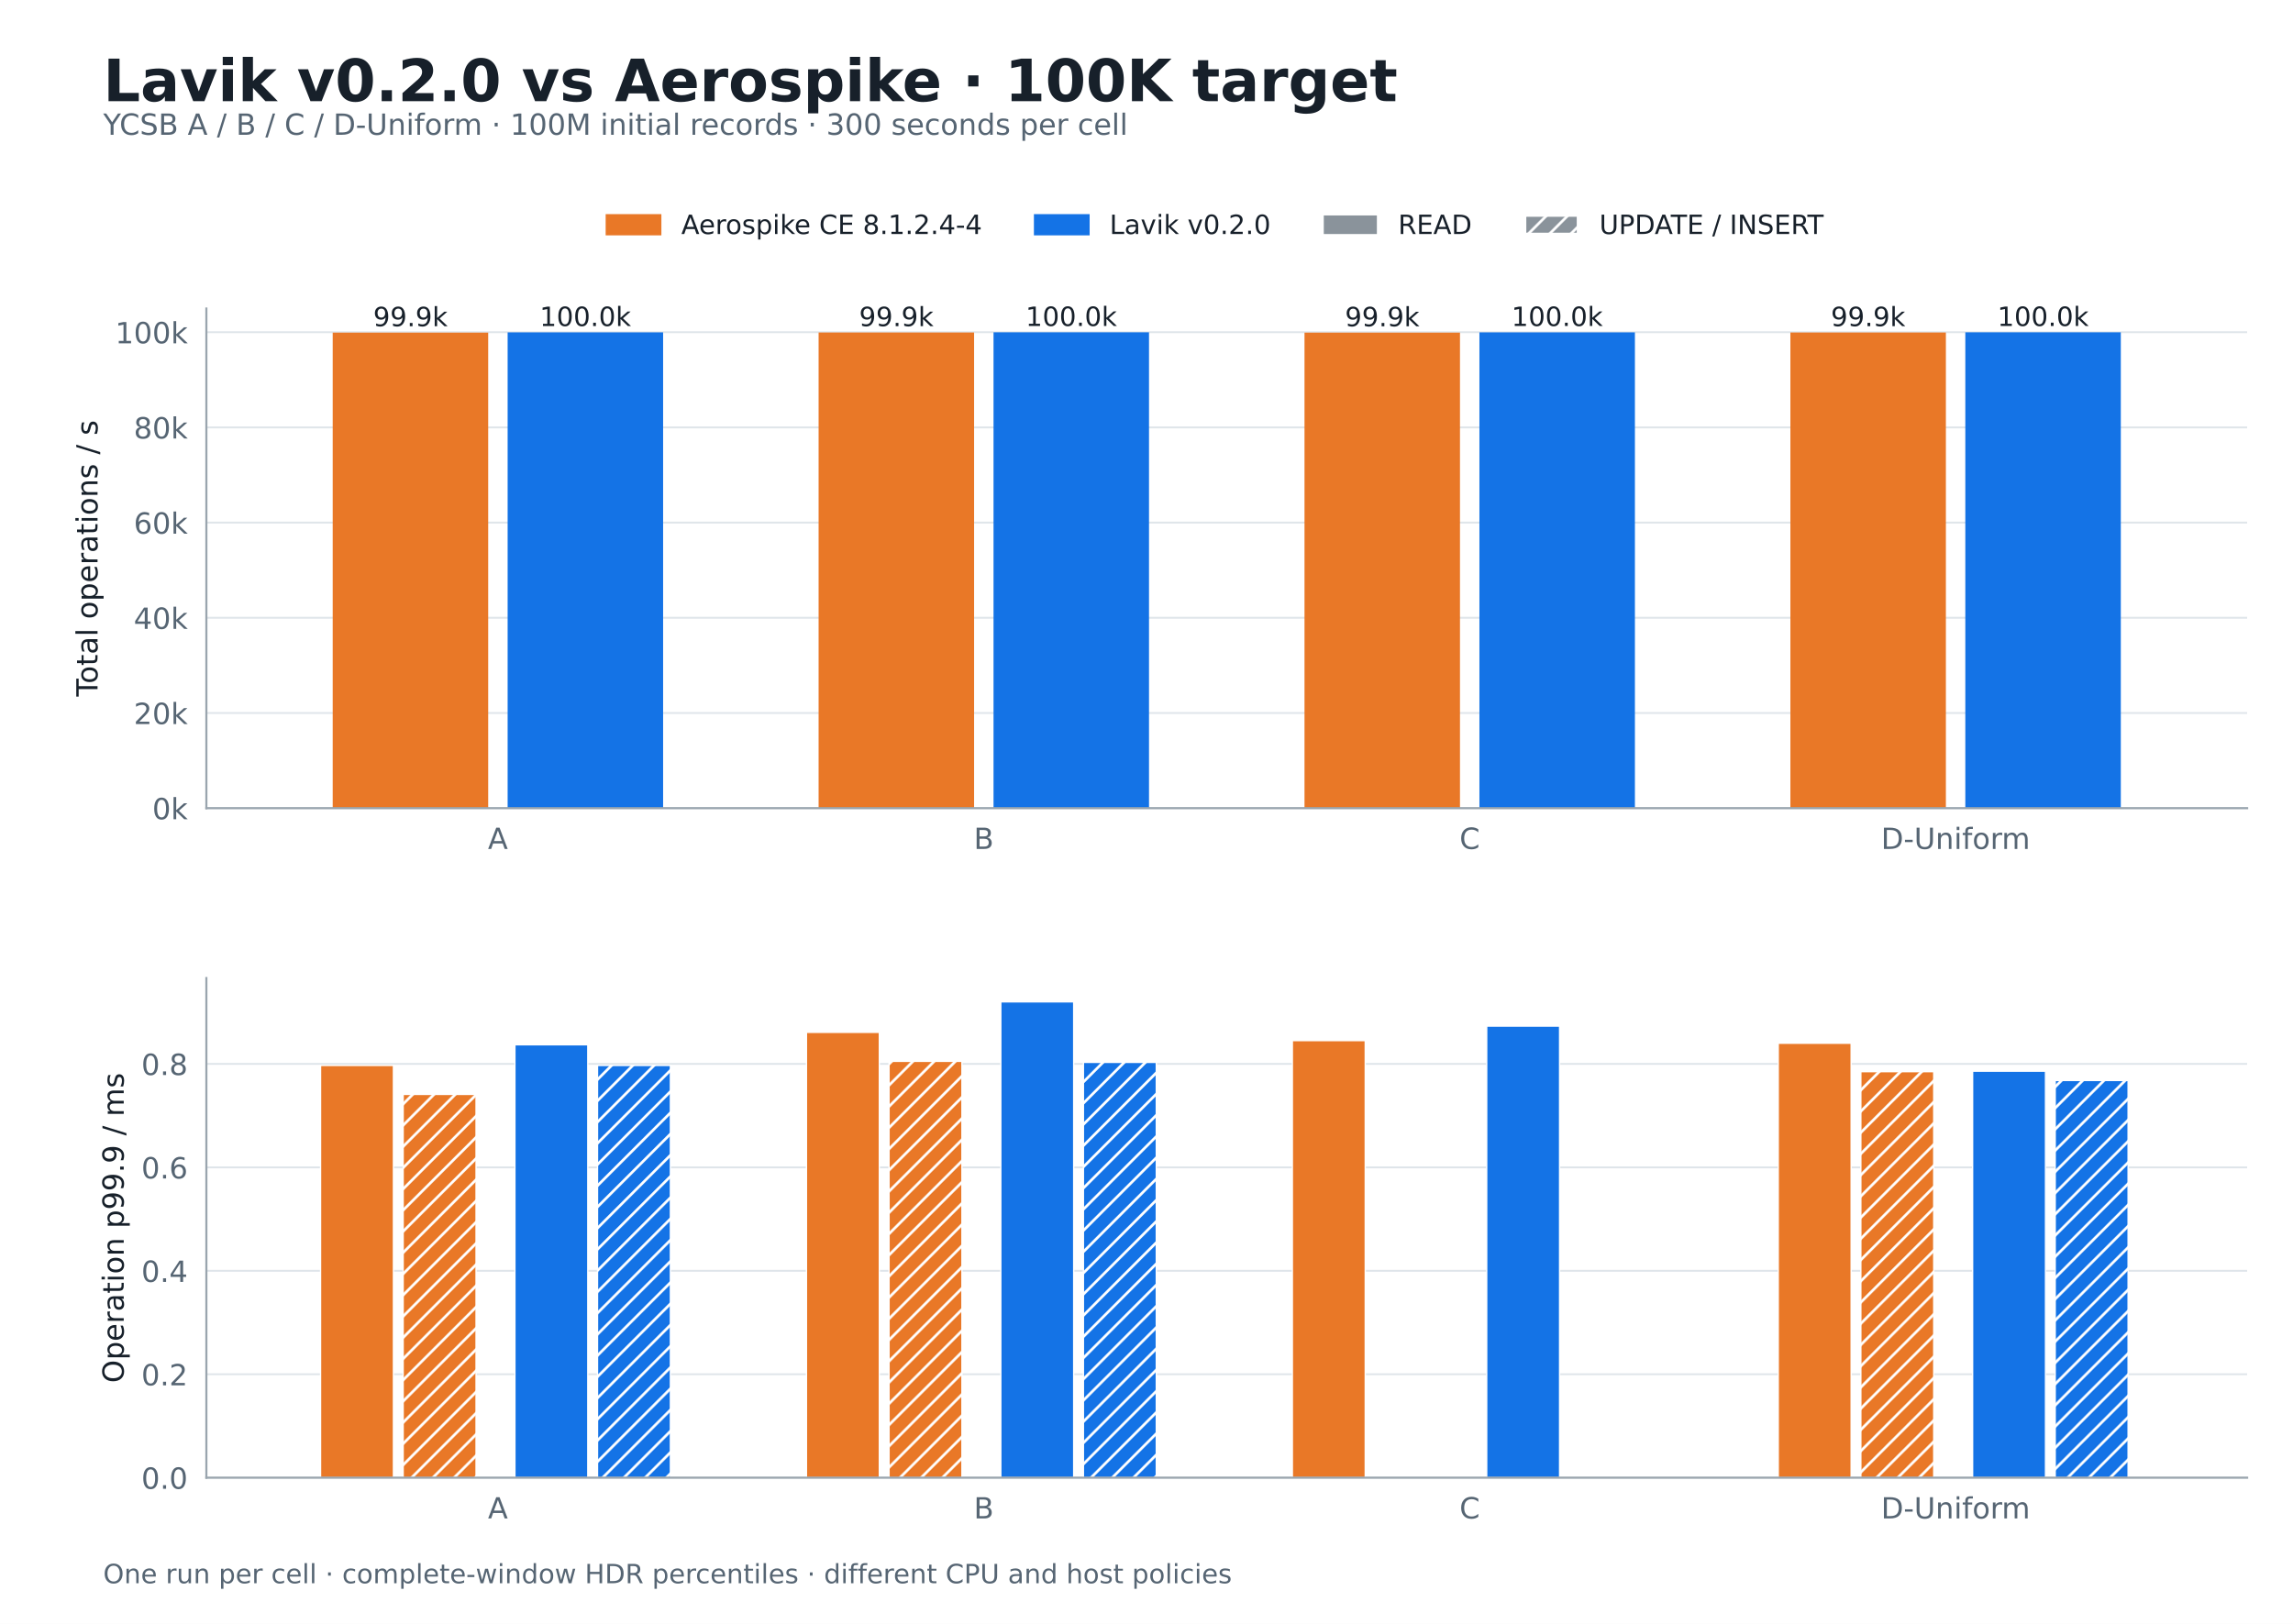
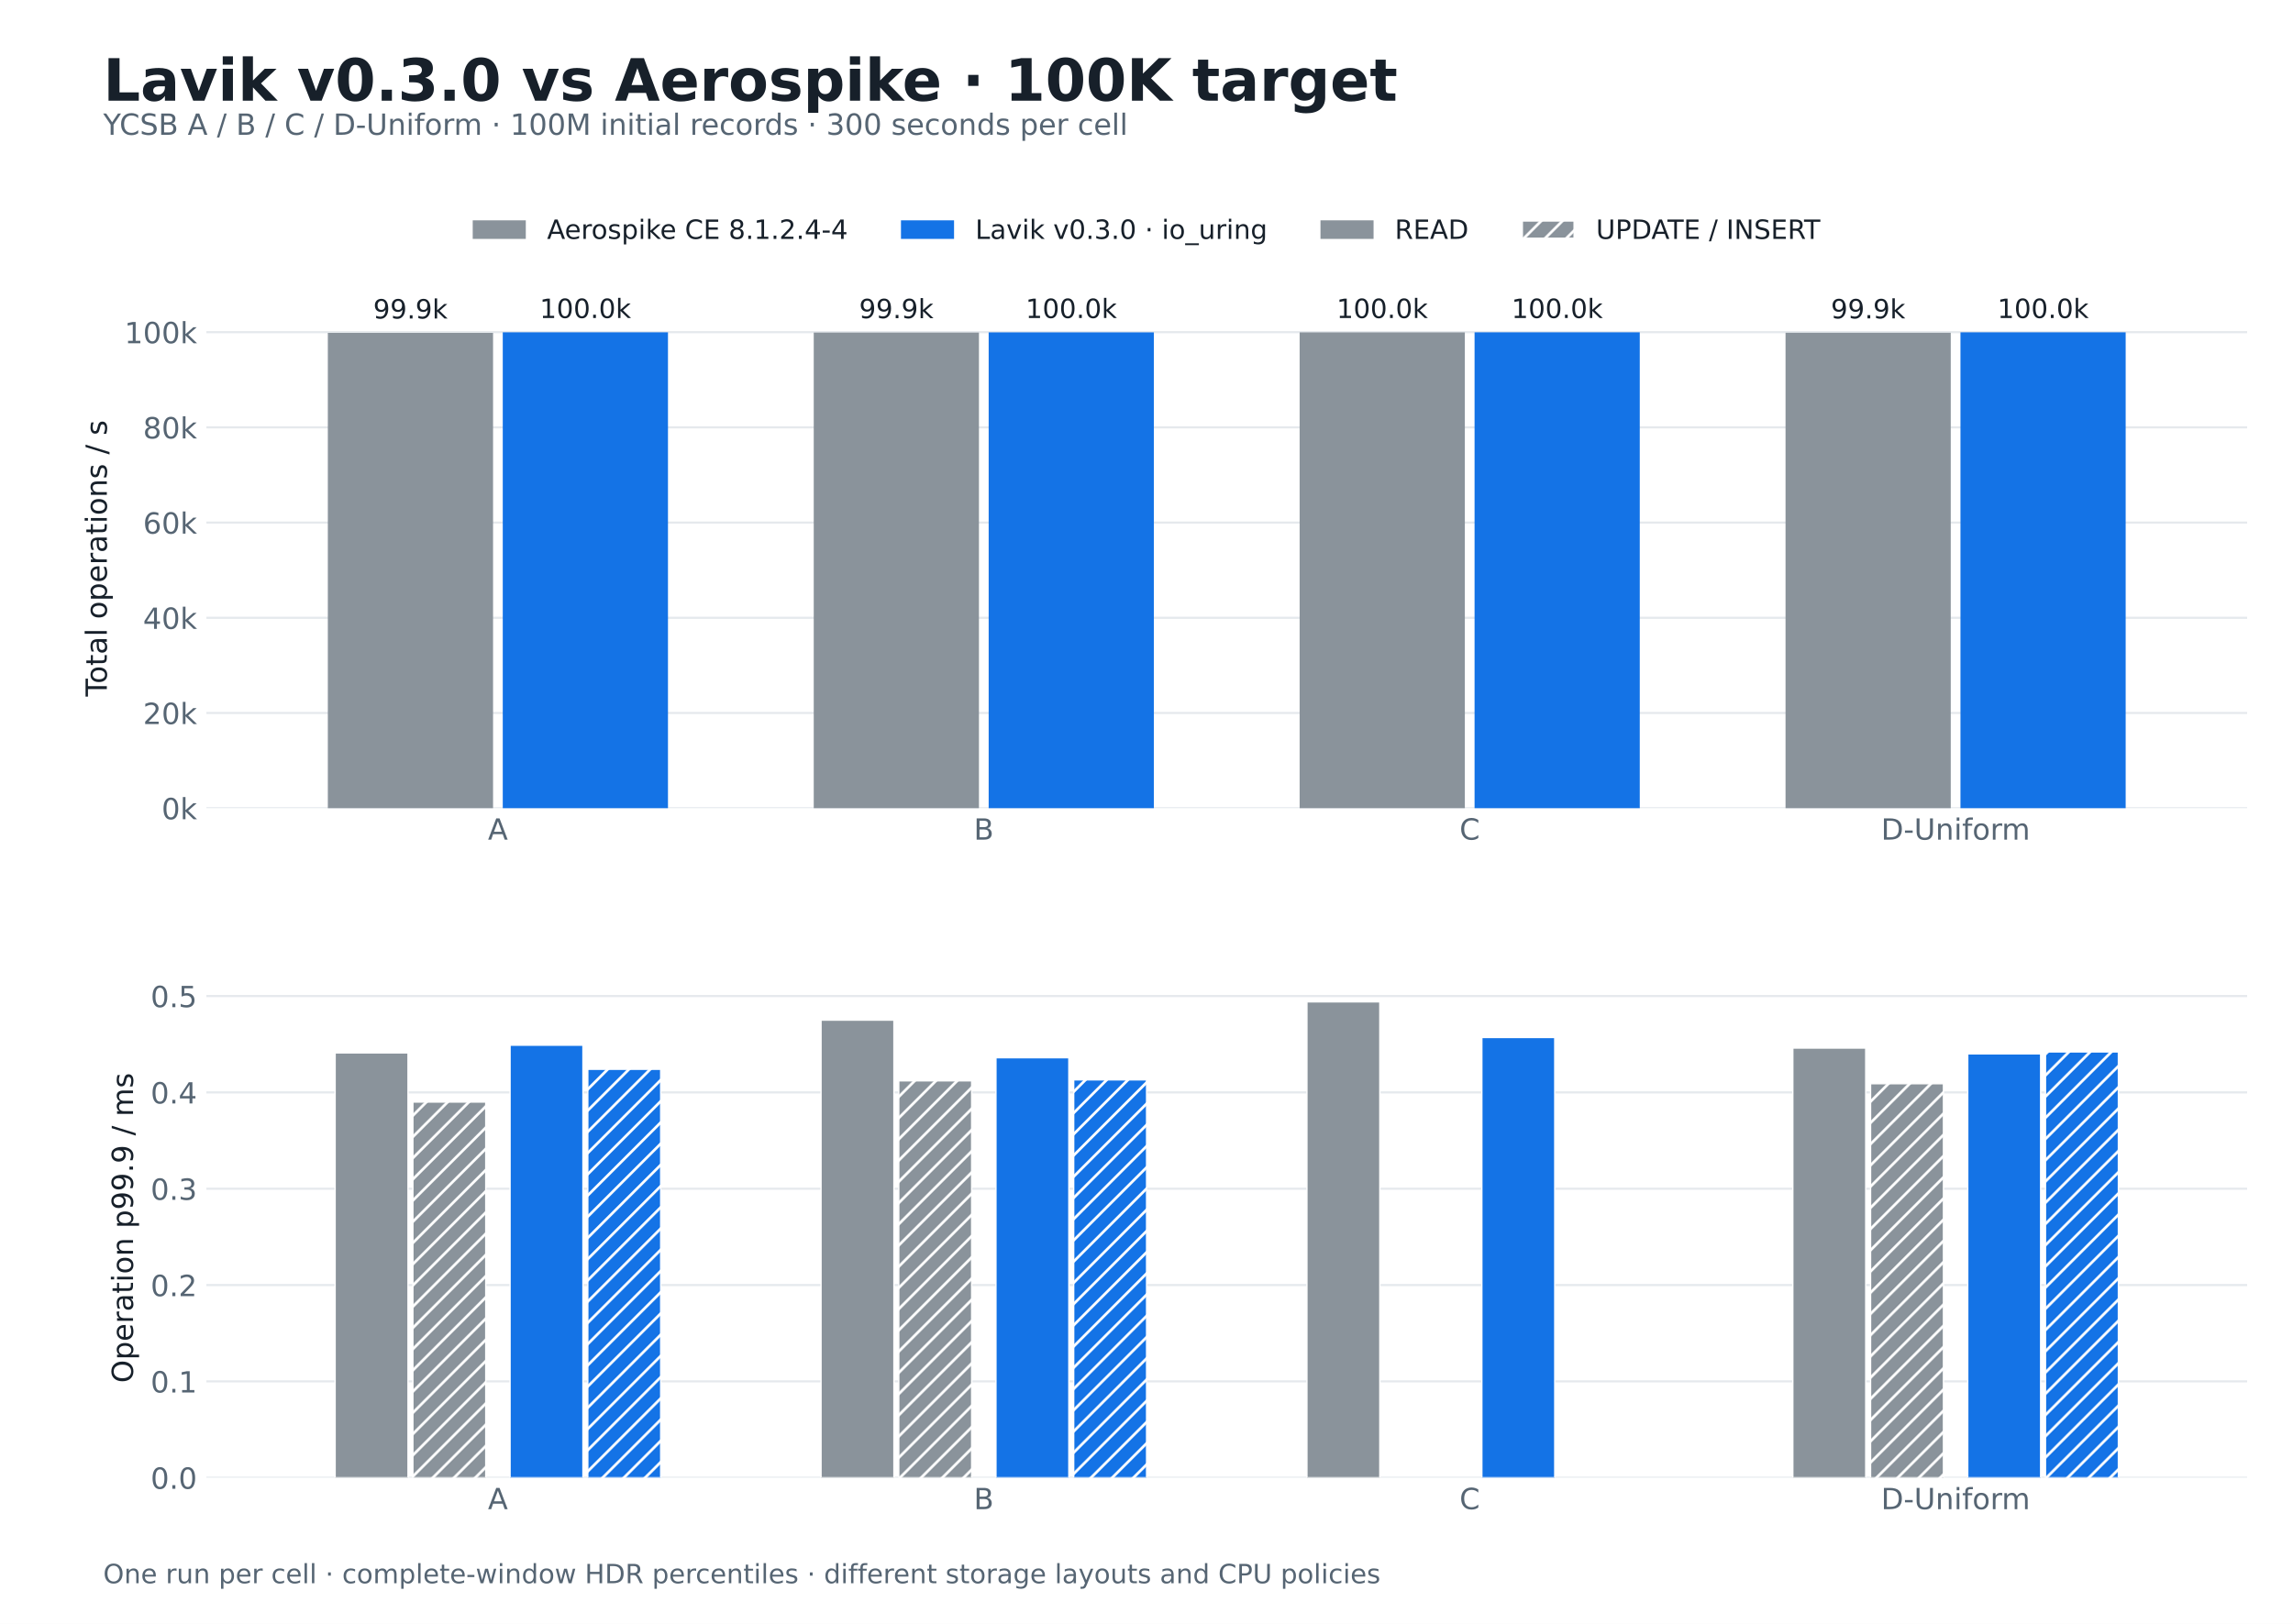
<svg xmlns="http://www.w3.org/2000/svg" width="864pt" height="612pt" viewBox="0 0 864 612" version="1.1">
  <defs>
    <style type="text/css">*{stroke-linejoin: round; stroke-linecap: butt}</style>
  </defs>
  <g id="figure_1">
    <g id="patch_1">
      <path d="M 0 612 L 864 612 L 864 0 L 0 0 z " style="fill: #ffffff" />
    </g>
    <g id="axes_1">
      <g id="patch_2">
        <path d="M 77.76 304.588 L 846.72 304.588 L 846.72 116.28 L 77.76 116.28 z " style="fill: #ffffff" />
      </g>
      <g id="matplotlib.axis_1">
        <g id="xtick_1">
          <g id="line2d_1" />
          <g id="text_1">
-             <text style="font-size: 11px; font-family: 'DejaVu Sans', Arial, sans-serif; text-anchor: middle; fill: #566573" x="187.611" y="319.945" transform="rotate(-0 187.6114 319.9451)">A</text>
+             <text style="font-size: 11px; font-family: 'DejaVu Sans', 'Arial', sans-serif; text-anchor: middle; fill: #566573" x="187.611" y="316.445" transform="rotate(-0 187.6114 316.4451)">A</text>
          </g>
        </g>
        <g id="xtick_2">
          <g id="line2d_2" />
          <g id="text_2">
-             <text style="font-size: 11px; font-family: 'DejaVu Sans', Arial, sans-serif; text-anchor: middle; fill: #566573" x="370.697" y="319.945" transform="rotate(-0 370.6971 319.9451)">B</text>
+             <text style="font-size: 11px; font-family: 'DejaVu Sans', 'Arial', sans-serif; text-anchor: middle; fill: #566573" x="370.697" y="316.445" transform="rotate(-0 370.6971 316.4451)">B</text>
          </g>
        </g>
        <g id="xtick_3">
          <g id="line2d_3" />
          <g id="text_3">
-             <text style="font-size: 11px; font-family: 'DejaVu Sans', Arial, sans-serif; text-anchor: middle; fill: #566573" x="553.783" y="319.945" transform="rotate(-0 553.7829 319.9451)">C</text>
+             <text style="font-size: 11px; font-family: 'DejaVu Sans', 'Arial', sans-serif; text-anchor: middle; fill: #566573" x="553.783" y="316.445" transform="rotate(-0 553.7829 316.4451)">C</text>
          </g>
        </g>
        <g id="xtick_4">
          <g id="line2d_4" />
          <g id="text_4">
-             <text style="font-size: 11px; font-family: 'DejaVu Sans', Arial, sans-serif; text-anchor: middle; fill: #566573" x="736.869" y="319.946" transform="rotate(-0 736.8686 319.946)">D-Uniform</text>
+             <text style="font-size: 11px; font-family: 'DejaVu Sans', 'Arial', sans-serif; text-anchor: middle; fill: #566573" x="736.869" y="316.446" transform="rotate(-0 736.8686 316.446)">D-Uniform</text>
          </g>
        </g>
      </g>
      <g id="matplotlib.axis_2">
        <g id="ytick_1">
          <g id="line2d_5">
-             <path d="M 77.76 304.588 L 846.72 304.588 " clip-path="url(#p51c1cb2ffc)" style="fill: none; stroke: #dfe5ea; stroke-width: 0.7; stroke-linecap: square" />
+             <path d="M 77.76 304.588 L 846.72 304.588 " clip-path="url(#p27116c78b6)" style="fill: none; stroke: #e5e9ed; stroke-width: 0.8; stroke-linecap: square" />
          </g>
          <g id="line2d_6" />
          <g id="text_5">
-             <text style="font-size: 11px; font-family: 'DejaVu Sans', Arial, sans-serif; text-anchor: end; fill: #566573" x="70.76" y="308.767" transform="rotate(-0 70.76 308.7668)">0k</text>
+             <text style="font-size: 11px; font-family: 'DejaVu Sans', 'Arial', sans-serif; text-anchor: end; fill: #566573" x="74.26" y="308.767" transform="rotate(-0 74.26 308.7668)">0k</text>
          </g>
        </g>
        <g id="ytick_2">
          <g id="line2d_7">
-             <path d="M 77.76 268.711 L 846.72 268.711 " clip-path="url(#p51c1cb2ffc)" style="fill: none; stroke: #dfe5ea; stroke-width: 0.7; stroke-linecap: square" />
+             <path d="M 77.76 268.706 L 846.72 268.706 " clip-path="url(#p27116c78b6)" style="fill: none; stroke: #e5e9ed; stroke-width: 0.8; stroke-linecap: square" />
          </g>
          <g id="line2d_8" />
          <g id="text_6">
-             <text style="font-size: 11px; font-family: 'DejaVu Sans', Arial, sans-serif; text-anchor: end; fill: #566573" x="70.76" y="272.89" transform="rotate(-0 70.76 272.89)">20k</text>
+             <text style="font-size: 11px; font-family: 'DejaVu Sans', 'Arial', sans-serif; text-anchor: end; fill: #566573" x="74.26" y="272.885" transform="rotate(-0 74.26 272.8853)">20k</text>
          </g>
        </g>
        <g id="ytick_3">
          <g id="line2d_9">
-             <path d="M 77.76 232.834 L 846.72 232.834 " clip-path="url(#p51c1cb2ffc)" style="fill: none; stroke: #dfe5ea; stroke-width: 0.7; stroke-linecap: square" />
+             <path d="M 77.76 232.825 L 846.72 232.825 " clip-path="url(#p27116c78b6)" style="fill: none; stroke: #e5e9ed; stroke-width: 0.8; stroke-linecap: square" />
          </g>
          <g id="line2d_10" />
          <g id="text_7">
-             <text style="font-size: 11px; font-family: 'DejaVu Sans', Arial, sans-serif; text-anchor: end; fill: #566573" x="70.76" y="237.013" transform="rotate(-0 70.76 237.0131)">40k</text>
+             <text style="font-size: 11px; font-family: 'DejaVu Sans', 'Arial', sans-serif; text-anchor: end; fill: #566573" x="74.26" y="237.004" transform="rotate(-0 74.26 237.0037)">40k</text>
          </g>
        </g>
        <g id="ytick_4">
          <g id="line2d_11">
-             <path d="M 77.76 196.957 L 846.72 196.957 " clip-path="url(#p51c1cb2ffc)" style="fill: none; stroke: #dfe5ea; stroke-width: 0.7; stroke-linecap: square" />
+             <path d="M 77.76 196.943 L 846.72 196.943 " clip-path="url(#p27116c78b6)" style="fill: none; stroke: #e5e9ed; stroke-width: 0.8; stroke-linecap: square" />
          </g>
          <g id="line2d_12" />
          <g id="text_8">
-             <text style="font-size: 11px; font-family: 'DejaVu Sans', Arial, sans-serif; text-anchor: end; fill: #566573" x="70.76" y="201.136" transform="rotate(-0 70.76 201.1363)">60k</text>
+             <text style="font-size: 11px; font-family: 'DejaVu Sans', 'Arial', sans-serif; text-anchor: end; fill: #566573" x="74.26" y="201.122" transform="rotate(-0 74.26 201.1222)">60k</text>
          </g>
        </g>
        <g id="ytick_5">
          <g id="line2d_13">
-             <path d="M 77.76 161.08 L 846.72 161.08 " clip-path="url(#p51c1cb2ffc)" style="fill: none; stroke: #dfe5ea; stroke-width: 0.7; stroke-linecap: square" />
+             <path d="M 77.76 161.061 L 846.72 161.061 " clip-path="url(#p27116c78b6)" style="fill: none; stroke: #e5e9ed; stroke-width: 0.8; stroke-linecap: square" />
          </g>
          <g id="line2d_14" />
          <g id="text_9">
-             <text style="font-size: 11px; font-family: 'DejaVu Sans', Arial, sans-serif; text-anchor: end; fill: #566573" x="70.76" y="165.259" transform="rotate(-0 70.76 165.2594)">80k</text>
+             <text style="font-size: 11px; font-family: 'DejaVu Sans', 'Arial', sans-serif; text-anchor: end; fill: #566573" x="74.26" y="165.241" transform="rotate(-0 74.26 165.2406)">80k</text>
          </g>
        </g>
        <g id="ytick_6">
          <g id="line2d_15">
-             <path d="M 77.76 125.203 L 846.72 125.203 " clip-path="url(#p51c1cb2ffc)" style="fill: none; stroke: #dfe5ea; stroke-width: 0.7; stroke-linecap: square" />
+             <path d="M 77.76 125.18 L 846.72 125.18 " clip-path="url(#p27116c78b6)" style="fill: none; stroke: #e5e9ed; stroke-width: 0.8; stroke-linecap: square" />
          </g>
          <g id="line2d_16" />
          <g id="text_10">
-             <text style="font-size: 11px; font-family: 'DejaVu Sans', Arial, sans-serif; text-anchor: end; fill: #566573" x="70.76" y="129.383" transform="rotate(-0 70.76 129.3826)">100k</text>
+             <text style="font-size: 11px; font-family: 'DejaVu Sans', 'Arial', sans-serif; text-anchor: end; fill: #566573" x="74.26" y="129.359" transform="rotate(-0 74.26 129.3591)">100k</text>
          </g>
        </g>
        <g id="text_11">
-           <text style="font-size: 11px; font-family: 'DejaVu Sans', Arial, sans-serif; text-anchor: middle; fill: #17202a" x="36.751" y="210.434" transform="rotate(-90 36.75148 210.4338)">Total operations / s</text>
+           <text style="font-size: 11px; font-family: 'DejaVu Sans', 'Arial', sans-serif; text-anchor: middle; fill: #17202a" x="40.251" y="210.434" transform="rotate(-90 40.25148 210.4338)">Total operations / s</text>
        </g>
      </g>
      <g id="patch_3">
-         <path d="M 125.362 304.588 L 183.95 304.588 L 183.95 125.354 L 125.362 125.354 z " clip-path="url(#p51c1cb2ffc)" style="fill: #e97827" />
+         <path d="M 123.531 304.588 L 185.781 304.588 L 185.781 125.448 L 123.531 125.448 z " clip-path="url(#p27116c78b6)" style="fill: #8a939b" />
      </g>
      <g id="patch_4">
-         <path d="M 191.273 304.588 L 249.861 304.588 L 249.861 125.277 L 191.273 125.277 z " clip-path="url(#p51c1cb2ffc)" style="fill: #1473e6" />
+         <path d="M 306.617 304.588 L 368.866 304.588 L 368.866 125.337 L 306.617 125.337 z " clip-path="url(#p27116c78b6)" style="fill: #8a939b" />
      </g>
      <g id="patch_5">
-         <path d="M 308.448 304.588 L 367.035 304.588 L 367.035 125.326 L 308.448 125.326 z " clip-path="url(#p51c1cb2ffc)" style="fill: #e97827" />
+         <path d="M 489.703 304.588 L 551.952 304.588 L 551.952 125.26 L 489.703 125.26 z " clip-path="url(#p27116c78b6)" style="fill: #8a939b" />
      </g>
      <g id="patch_6">
-         <path d="M 374.359 304.588 L 432.946 304.588 L 432.946 125.247 L 374.359 125.247 z " clip-path="url(#p51c1cb2ffc)" style="fill: #1473e6" />
+         <path d="M 672.789 304.588 L 735.038 304.588 L 735.038 125.404 L 672.789 125.404 z " clip-path="url(#p27116c78b6)" style="fill: #8a939b" />
      </g>
      <g id="patch_7">
-         <path d="M 491.534 304.588 L 550.121 304.588 L 550.121 125.366 L 491.534 125.366 z " clip-path="url(#p51c1cb2ffc)" style="fill: #e97827" />
+         <path d="M 189.442 304.588 L 251.691 304.588 L 251.691 125.247 L 189.442 125.247 z " clip-path="url(#p27116c78b6)" style="fill: #1473e6" />
      </g>
      <g id="patch_8">
-         <path d="M 557.445 304.588 L 616.032 304.588 L 616.032 125.26 L 557.445 125.26 z " clip-path="url(#p51c1cb2ffc)" style="fill: #1473e6" />
+         <path d="M 372.528 304.588 L 434.777 304.588 L 434.777 125.26 L 372.528 125.26 z " clip-path="url(#p27116c78b6)" style="fill: #1473e6" />
      </g>
      <g id="patch_9">
-         <path d="M 674.619 304.588 L 733.207 304.588 L 733.207 125.321 L 674.619 125.321 z " clip-path="url(#p51c1cb2ffc)" style="fill: #e97827" />
+         <path d="M 555.614 304.588 L 617.863 304.588 L 617.863 125.252 L 555.614 125.252 z " clip-path="url(#p27116c78b6)" style="fill: #1473e6" />
      </g>
      <g id="patch_10">
-         <path d="M 740.53 304.588 L 799.118 304.588 L 799.118 125.252 L 740.53 125.252 z " clip-path="url(#p51c1cb2ffc)" style="fill: #1473e6" />
-       </g>
+         <path d="M 738.699 304.588 L 800.949 304.588 L 800.949 125.255 L 738.699 125.255 z " clip-path="url(#p27116c78b6)" style="fill: #1473e6" />
+       </g>
+       <g id="text_12">
+         <text style="font-size: 10px; font-family: 'DejaVu Sans', 'Arial', sans-serif; text-anchor: middle; fill: #17202a" x="154.656" y="120.045" transform="rotate(-0 154.656 120.0454)">99.9k</text>
+       </g>
+       <g id="text_13">
+         <text style="font-size: 10px; font-family: 'DejaVu Sans', 'Arial', sans-serif; text-anchor: middle; fill: #17202a" x="337.742" y="119.935" transform="rotate(-0 337.7417 119.9346)">99.9k</text>
+       </g>
+       <g id="text_14">
+         <text style="font-size: 10px; font-family: 'DejaVu Sans', 'Arial', sans-serif; text-anchor: middle; fill: #17202a" x="520.827" y="119.857" transform="rotate(-0 520.8274 119.8574)">100.0k</text>
+       </g>
+       <g id="text_15">
+         <text style="font-size: 10px; font-family: 'DejaVu Sans', 'Arial', sans-serif; text-anchor: middle; fill: #17202a" x="703.913" y="120.002" transform="rotate(-0 703.9131 120.0021)">99.9k</text>
+       </g>
+       <g id="text_16">
+         <text style="font-size: 10px; font-family: 'DejaVu Sans', 'Arial', sans-serif; text-anchor: middle; fill: #17202a" x="220.567" y="119.845" transform="rotate(-0 220.5669 119.8447)">100.0k</text>
+       </g>
+       <g id="text_17">
+         <text style="font-size: 10px; font-family: 'DejaVu Sans', 'Arial', sans-serif; text-anchor: middle; fill: #17202a" x="403.653" y="119.858" transform="rotate(-0 403.6526 119.8581)">100.0k</text>
+       </g>
+       <g id="text_18">
+         <text style="font-size: 10px; font-family: 'DejaVu Sans', 'Arial', sans-serif; text-anchor: middle; fill: #17202a" x="586.738" y="119.85" transform="rotate(-0 586.7383 119.8497)">100.0k</text>
+       </g>
+       <g id="text_19">
+         <text style="font-size: 10px; font-family: 'DejaVu Sans', 'Arial', sans-serif; text-anchor: middle; fill: #17202a" x="769.824" y="119.852" transform="rotate(-0 769.824 119.8523)">100.0k</text>
+       </g>
+     </g>
+     <g id="axes_2">
      <g id="patch_11">
-         <path d="M 77.76 304.588 L 77.76 116.28 " style="fill: none; stroke: #9aa5ae; stroke-width: 0.8; stroke-linejoin: miter; stroke-linecap: square" />
-       </g>
-       <g id="patch_12">
-         <path d="M 77.76 304.588 L 846.72 304.588 " style="fill: none; stroke: #9aa5ae; stroke-width: 0.8; stroke-linejoin: miter; stroke-linecap: square" />
-       </g>
-       <g id="text_12">
-         <text style="font-size: 10px; font-family: 'DejaVu Sans', Arial, sans-serif; text-anchor: middle; fill: #17202a" x="154.656" y="122.952" transform="rotate(-0 154.656 122.9519)">99.9k</text>
-       </g>
-       <g id="text_13">
-         <text style="font-size: 10px; font-family: 'DejaVu Sans', Arial, sans-serif; text-anchor: middle; fill: #17202a" x="220.567" y="122.874" transform="rotate(-0 220.5669 122.8745)">100.0k</text>
-       </g>
-       <g id="text_14">
-         <text style="font-size: 10px; font-family: 'DejaVu Sans', Arial, sans-serif; text-anchor: middle; fill: #17202a" x="337.742" y="122.923" transform="rotate(-0 337.7417 122.9232)">99.9k</text>
-       </g>
-       <g id="text_15">
-         <text style="font-size: 10px; font-family: 'DejaVu Sans', Arial, sans-serif; text-anchor: middle; fill: #17202a" x="403.653" y="122.845" transform="rotate(-0 403.6526 122.8447)">100.0k</text>
-       </g>
-       <g id="text_16">
-         <text style="font-size: 10px; font-family: 'DejaVu Sans', Arial, sans-serif; text-anchor: middle; fill: #17202a" x="520.827" y="122.964" transform="rotate(-0 520.8274 122.9636)">99.9k</text>
-       </g>
-       <g id="text_17">
-         <text style="font-size: 10px; font-family: 'DejaVu Sans', Arial, sans-serif; text-anchor: middle; fill: #17202a" x="586.738" y="122.858" transform="rotate(-0 586.7383 122.858)">100.0k</text>
-       </g>
-       <g id="text_18">
-         <text style="font-size: 10px; font-family: 'DejaVu Sans', Arial, sans-serif; text-anchor: middle; fill: #17202a" x="703.913" y="122.919" transform="rotate(-0 703.9131 122.9189)">99.9k</text>
-       </g>
-       <g id="text_19">
-         <text style="font-size: 10px; font-family: 'DejaVu Sans', Arial, sans-serif; text-anchor: middle; fill: #17202a" x="769.824" y="122.849" transform="rotate(-0 769.824 122.8492)">100.0k</text>
-       </g>
-     </g>
-     <g id="axes_2">
-       <g id="patch_13">
        <path d="M 77.76 556.92 L 846.72 556.92 L 846.72 368.612 L 77.76 368.612 z " style="fill: #ffffff" />
      </g>
      <g id="matplotlib.axis_3">
        <g id="xtick_5">
          <g id="line2d_17" />
          <g id="text_20">
-             <text style="font-size: 11px; font-family: 'DejaVu Sans', Arial, sans-serif; text-anchor: middle; fill: #566573" x="187.611" y="572.277" transform="rotate(-0 187.6114 572.2774)">A</text>
+             <text style="font-size: 11px; font-family: 'DejaVu Sans', 'Arial', sans-serif; text-anchor: middle; fill: #566573" x="187.611" y="568.777" transform="rotate(-0 187.6114 568.7774)">A</text>
          </g>
        </g>
        <g id="xtick_6">
          <g id="line2d_18" />
          <g id="text_21">
-             <text style="font-size: 11px; font-family: 'DejaVu Sans', Arial, sans-serif; text-anchor: middle; fill: #566573" x="370.697" y="572.277" transform="rotate(-0 370.6971 572.2774)">B</text>
+             <text style="font-size: 11px; font-family: 'DejaVu Sans', 'Arial', sans-serif; text-anchor: middle; fill: #566573" x="370.697" y="568.777" transform="rotate(-0 370.6971 568.7774)">B</text>
          </g>
        </g>
        <g id="xtick_7">
          <g id="line2d_19" />
          <g id="text_22">
-             <text style="font-size: 11px; font-family: 'DejaVu Sans', Arial, sans-serif; text-anchor: middle; fill: #566573" x="553.783" y="572.277" transform="rotate(-0 553.7829 572.2774)">C</text>
+             <text style="font-size: 11px; font-family: 'DejaVu Sans', 'Arial', sans-serif; text-anchor: middle; fill: #566573" x="553.783" y="568.777" transform="rotate(-0 553.7829 568.7774)">C</text>
          </g>
        </g>
        <g id="xtick_8">
          <g id="line2d_20" />
          <g id="text_23">
-             <text style="font-size: 11px; font-family: 'DejaVu Sans', Arial, sans-serif; text-anchor: middle; fill: #566573" x="736.869" y="572.278" transform="rotate(-0 736.8686 572.2783)">D-Uniform</text>
+             <text style="font-size: 11px; font-family: 'DejaVu Sans', 'Arial', sans-serif; text-anchor: middle; fill: #566573" x="736.869" y="568.778" transform="rotate(-0 736.8686 568.7783)">D-Uniform</text>
          </g>
        </g>
      </g>
      <g id="matplotlib.axis_4">
        <g id="ytick_7">
          <g id="line2d_21">
-             <path d="M 77.76 556.92 L 846.72 556.92 " clip-path="url(#pf2746f6ef5)" style="fill: none; stroke: #dfe5ea; stroke-width: 0.7; stroke-linecap: square" />
+             <path d="M 77.76 556.92 L 846.72 556.92 " clip-path="url(#pc2ffcb0d0e)" style="fill: none; stroke: #e5e9ed; stroke-width: 0.8; stroke-linecap: square" />
          </g>
          <g id="line2d_22" />
          <g id="text_24">
-             <text style="font-size: 11px; font-family: 'DejaVu Sans', Arial, sans-serif; text-anchor: end; fill: #566573" x="70.76" y="561.099" transform="rotate(-0 70.76 561.0987)">0.0</text>
+             <text style="font-size: 11px; font-family: 'DejaVu Sans', 'Arial', sans-serif; text-anchor: end; fill: #566573" x="74.26" y="561.099" transform="rotate(-0 74.26 561.0987)">0.0</text>
          </g>
        </g>
        <g id="ytick_8">
          <g id="line2d_23">
-             <path d="M 77.76 517.933 L 846.72 517.933 " clip-path="url(#pf2746f6ef5)" style="fill: none; stroke: #dfe5ea; stroke-width: 0.7; stroke-linecap: square" />
+             <path d="M 77.76 520.616 L 846.72 520.616 " clip-path="url(#pc2ffcb0d0e)" style="fill: none; stroke: #e5e9ed; stroke-width: 0.8; stroke-linecap: square" />
          </g>
          <g id="line2d_24" />
          <g id="text_25">
-             <text style="font-size: 11px; font-family: 'DejaVu Sans', Arial, sans-serif; text-anchor: end; fill: #566573" x="70.76" y="522.112" transform="rotate(-0 70.76 522.1116)">0.2</text>
+             <text style="font-size: 11px; font-family: 'DejaVu Sans', 'Arial', sans-serif; text-anchor: end; fill: #566573" x="74.26" y="524.795" transform="rotate(-0 74.26 524.7949)">0.1</text>
          </g>
        </g>
        <g id="ytick_9">
          <g id="line2d_25">
-             <path d="M 77.76 478.946 L 846.72 478.946 " clip-path="url(#pf2746f6ef5)" style="fill: none; stroke: #dfe5ea; stroke-width: 0.7; stroke-linecap: square" />
+             <path d="M 77.76 484.312 L 846.72 484.312 " clip-path="url(#pc2ffcb0d0e)" style="fill: none; stroke: #e5e9ed; stroke-width: 0.8; stroke-linecap: square" />
          </g>
          <g id="line2d_26" />
          <g id="text_26">
-             <text style="font-size: 11px; font-family: 'DejaVu Sans', Arial, sans-serif; text-anchor: end; fill: #566573" x="70.76" y="483.125" transform="rotate(-0 70.76 483.1245)">0.4</text>
+             <text style="font-size: 11px; font-family: 'DejaVu Sans', 'Arial', sans-serif; text-anchor: end; fill: #566573" x="74.26" y="488.491" transform="rotate(-0 74.26 488.4912)">0.2</text>
          </g>
        </g>
        <g id="ytick_10">
          <g id="line2d_27">
-             <path d="M 77.76 439.959 L 846.72 439.959 " clip-path="url(#pf2746f6ef5)" style="fill: none; stroke: #dfe5ea; stroke-width: 0.7; stroke-linecap: square" />
+             <path d="M 77.76 448.009 L 846.72 448.009 " clip-path="url(#pc2ffcb0d0e)" style="fill: none; stroke: #e5e9ed; stroke-width: 0.8; stroke-linecap: square" />
          </g>
          <g id="line2d_28" />
          <g id="text_27">
-             <text style="font-size: 11px; font-family: 'DejaVu Sans', Arial, sans-serif; text-anchor: end; fill: #566573" x="70.76" y="444.137" transform="rotate(-0 70.76 444.1374)">0.6</text>
+             <text style="font-size: 11px; font-family: 'DejaVu Sans', 'Arial', sans-serif; text-anchor: end; fill: #566573" x="74.26" y="452.187" transform="rotate(-0 74.26 452.1874)">0.3</text>
          </g>
        </g>
        <g id="ytick_11">
          <g id="line2d_29">
-             <path d="M 77.76 400.972 L 846.72 400.972 " clip-path="url(#pf2746f6ef5)" style="fill: none; stroke: #dfe5ea; stroke-width: 0.7; stroke-linecap: square" />
+             <path d="M 77.76 411.705 L 846.72 411.705 " clip-path="url(#pc2ffcb0d0e)" style="fill: none; stroke: #e5e9ed; stroke-width: 0.8; stroke-linecap: square" />
          </g>
          <g id="line2d_30" />
          <g id="text_28">
-             <text style="font-size: 11px; font-family: 'DejaVu Sans', Arial, sans-serif; text-anchor: end; fill: #566573" x="70.76" y="405.15" transform="rotate(-0 70.76 405.1503)">0.8</text>
-           </g>
-         </g>
-         <g id="text_29">
-           <text style="font-size: 11px; font-family: 'DejaVu Sans', Arial, sans-serif; text-anchor: middle; fill: #17202a" x="46.624" y="462.766" transform="rotate(-90 46.62398 462.7662)">Operation p99.9 / ms</text>
-         </g>
+             <text style="font-size: 11px; font-family: 'DejaVu Sans', 'Arial', sans-serif; text-anchor: end; fill: #566573" x="74.26" y="415.884" transform="rotate(-0 74.26 415.8836)">0.4</text>
+           </g>
+         </g>
+         <g id="ytick_12">
+           <g id="line2d_31">
+             <path d="M 77.76 375.401 L 846.72 375.401 " clip-path="url(#pc2ffcb0d0e)" style="fill: none; stroke: #e5e9ed; stroke-width: 0.8; stroke-linecap: square" />
+           </g>
+           <g id="line2d_32" />
+           <g id="text_29">
+             <text style="font-size: 11px; font-family: 'DejaVu Sans', 'Arial', sans-serif; text-anchor: end; fill: #566573" x="74.26" y="379.58" transform="rotate(-0 74.26 379.5798)">0.5</text>
+           </g>
+         </g>
+         <g id="text_30">
+           <text style="font-size: 11px; font-family: 'DejaVu Sans', 'Arial', sans-serif; text-anchor: middle; fill: #17202a" x="50.124" y="462.766" transform="rotate(-90 50.12398 462.7662)">Operation p99.9 / ms</text>
+         </g>
+       </g>
+       <g id="patch_12">
+         <path d="M 126.278 556.92 L 153.741 556.92 L 153.741 396.82 L 126.278 396.82 z " clip-path="url(#pc2ffcb0d0e)" style="fill: #8a939b; stroke: #ffffff; stroke-width: 0.5; stroke-linejoin: miter" />
+       </g>
+       <g id="patch_13">
+         <path d="M 155.571 556.92 L 183.034 556.92 L 183.034 415.335 L 155.571 415.335 z " clip-path="url(#pc2ffcb0d0e)" style="fill: url(#hb898a29053); stroke: #ffffff; stroke-width: 0.5; stroke-linejoin: miter" />
      </g>
      <g id="patch_14">
-         <path d="M 120.785 556.92 L 148.248 556.92 L 148.248 401.556 L 120.785 401.556 z " clip-path="url(#pf2746f6ef5)" style="fill: #e97827; stroke: #ffffff; stroke-width: 0.5; stroke-linejoin: miter" />
+         <path d="M 309.363 556.92 L 336.826 556.92 L 336.826 384.477 L 309.363 384.477 z " clip-path="url(#pc2ffcb0d0e)" style="fill: #8a939b; stroke: #ffffff; stroke-width: 0.5; stroke-linejoin: miter" />
      </g>
      <g id="patch_15">
-         <path d="M 151.91 556.92 L 179.373 556.92 L 179.373 412.473 L 151.91 412.473 z " clip-path="url(#pf2746f6ef5)" style="fill: url(#heb7fda0ba7); stroke: #ffffff; stroke-width: 0.5; stroke-linejoin: miter" />
+         <path d="M 338.657 556.92 L 366.12 556.92 L 366.12 407.348 L 338.657 407.348 z " clip-path="url(#pc2ffcb0d0e)" style="fill: url(#hb898a29053); stroke: #ffffff; stroke-width: 0.5; stroke-linejoin: miter" />
      </g>
      <g id="patch_16">
-         <path d="M 194.019 556.92 L 221.482 556.92 L 221.482 393.759 L 194.019 393.759 z " clip-path="url(#pf2746f6ef5)" style="fill: #1473e6; stroke: #ffffff; stroke-width: 0.5; stroke-linejoin: miter" />
+         <path d="M 492.449 556.92 L 519.912 556.92 L 519.912 377.579 L 492.449 377.579 z " clip-path="url(#pc2ffcb0d0e)" style="fill: #8a939b; stroke: #ffffff; stroke-width: 0.5; stroke-linejoin: miter" />
      </g>
      <g id="patch_17">
-         <path d="M 225.144 556.92 L 252.607 556.92 L 252.607 401.556 L 225.144 401.556 z " clip-path="url(#pf2746f6ef5)" style="fill: url(#heca4b8be1e); stroke: #ffffff; stroke-width: 0.5; stroke-linejoin: miter" />
+         <path d="M 675.535 556.92 L 702.998 556.92 L 702.998 395.005 L 675.535 395.005 z " clip-path="url(#pc2ffcb0d0e)" style="fill: #8a939b; stroke: #ffffff; stroke-width: 0.5; stroke-linejoin: miter" />
      </g>
      <g id="patch_18">
-         <path d="M 303.871 556.92 L 331.334 556.92 L 331.334 389.081 L 303.871 389.081 z " clip-path="url(#pf2746f6ef5)" style="fill: #e97827; stroke: #ffffff; stroke-width: 0.5; stroke-linejoin: miter" />
+         <path d="M 704.829 556.92 L 732.291 556.92 L 732.291 408.438 L 704.829 408.438 z " clip-path="url(#pc2ffcb0d0e)" style="fill: url(#hb898a29053); stroke: #ffffff; stroke-width: 0.5; stroke-linejoin: miter" />
      </g>
      <g id="patch_19">
-         <path d="M 334.995 556.92 L 362.458 556.92 L 362.458 399.997 L 334.995 399.997 z " clip-path="url(#pf2746f6ef5)" style="fill: url(#heb7fda0ba7); stroke: #ffffff; stroke-width: 0.5; stroke-linejoin: miter" />
+         <path d="M 192.189 556.92 L 219.651 556.92 L 219.651 393.916 L 192.189 393.916 z " clip-path="url(#pc2ffcb0d0e)" style="fill: #1473e6; stroke: #ffffff; stroke-width: 0.5; stroke-linejoin: miter" />
      </g>
      <g id="patch_20">
-         <path d="M 377.105 556.92 L 404.568 556.92 L 404.568 377.579 L 377.105 377.579 z " clip-path="url(#pf2746f6ef5)" style="fill: #1473e6; stroke: #ffffff; stroke-width: 0.5; stroke-linejoin: miter" />
+         <path d="M 221.482 556.92 L 248.945 556.92 L 248.945 402.992 L 221.482 402.992 z " clip-path="url(#pc2ffcb0d0e)" style="fill: url(#hdc6ac2a154); stroke: #ffffff; stroke-width: 0.5; stroke-linejoin: miter" />
      </g>
      <g id="patch_21">
-         <path d="M 408.23 556.92 L 435.693 556.92 L 435.693 400.387 L 408.23 400.387 z " clip-path="url(#pf2746f6ef5)" style="fill: url(#heca4b8be1e); stroke: #ffffff; stroke-width: 0.5; stroke-linejoin: miter" />
+         <path d="M 375.274 556.92 L 402.737 556.92 L 402.737 398.636 L 375.274 398.636 z " clip-path="url(#pc2ffcb0d0e)" style="fill: #1473e6; stroke: #ffffff; stroke-width: 0.5; stroke-linejoin: miter" />
      </g>
      <g id="patch_22">
-         <path d="M 486.957 556.92 L 514.419 556.92 L 514.419 392.2 L 486.957 392.2 z " clip-path="url(#pf2746f6ef5)" style="fill: #e97827; stroke: #ffffff; stroke-width: 0.5; stroke-linejoin: miter" />
+         <path d="M 404.568 556.92 L 432.031 556.92 L 432.031 406.985 L 404.568 406.985 z " clip-path="url(#pc2ffcb0d0e)" style="fill: url(#hdc6ac2a154); stroke: #ffffff; stroke-width: 0.5; stroke-linejoin: miter" />
      </g>
      <g id="patch_23">
-         <path d="M 560.191 556.92 L 587.654 556.92 L 587.654 386.741 L 560.191 386.741 z " clip-path="url(#pf2746f6ef5)" style="fill: #1473e6; stroke: #ffffff; stroke-width: 0.5; stroke-linejoin: miter" />
+         <path d="M 558.36 556.92 L 585.823 556.92 L 585.823 391.012 L 558.36 391.012 z " clip-path="url(#pc2ffcb0d0e)" style="fill: #1473e6; stroke: #ffffff; stroke-width: 0.5; stroke-linejoin: miter" />
      </g>
      <g id="patch_24">
-         <path d="M 670.042 556.92 L 697.505 556.92 L 697.505 393.174 L 670.042 393.174 z " clip-path="url(#pf2746f6ef5)" style="fill: #e97827; stroke: #ffffff; stroke-width: 0.5; stroke-linejoin: miter" />
+         <path d="M 741.446 556.92 L 768.909 556.92 L 768.909 397.183 L 741.446 397.183 z " clip-path="url(#pc2ffcb0d0e)" style="fill: #1473e6; stroke: #ffffff; stroke-width: 0.5; stroke-linejoin: miter" />
      </g>
      <g id="patch_25">
-         <path d="M 701.167 556.92 L 728.63 556.92 L 728.63 403.896 L 701.167 403.896 z " clip-path="url(#pf2746f6ef5)" style="fill: url(#heb7fda0ba7); stroke: #ffffff; stroke-width: 0.5; stroke-linejoin: miter" />
-       </g>
+         <path d="M 770.739 556.92 L 798.202 556.92 L 798.202 396.457 L 770.739 396.457 z " clip-path="url(#pc2ffcb0d0e)" style="fill: url(#hdc6ac2a154); stroke: #ffffff; stroke-width: 0.5; stroke-linejoin: miter" />
+       </g>
+     </g>
+     <g id="text_31">
+       <text style="font-weight: 700; font-size: 22px; font-family: 'DejaVu Sans', 'Arial', sans-serif; text-anchor: start; fill: #17202a" x="38.88" y="37.944" transform="rotate(-0 38.88 37.944)">Lavik v0.3.0 vs Aerospike · 100K target</text>
+     </g>
+     <g id="text_32">
+       <text style="font-size: 11px; font-family: 'DejaVu Sans', 'Arial', sans-serif; text-anchor: start; fill: #566573" x="38.88" y="50.796" transform="rotate(-0 38.88 50.796)">YCSB A / B / C / D-Uniform · 100M initial records · 300 seconds per cell</text>
+     </g>
+     <g id="text_33">
+       <text style="font-size: 10px; font-family: 'DejaVu Sans', 'Arial', sans-serif; text-anchor: start; fill: #566573" x="38.88" y="596.7" transform="rotate(-0 38.88 596.7)">One run per cell · complete-window HDR percentiles · different storage layouts and CPU policies</text>
+     </g>
+     <g id="legend_1">
      <g id="patch_26">
-         <path d="M 743.277 556.92 L 770.739 556.92 L 770.739 403.701 L 743.277 403.701 z " clip-path="url(#pf2746f6ef5)" style="fill: #1473e6; stroke: #ffffff; stroke-width: 0.5; stroke-linejoin: miter" />
+         <path d="M 178.12 90.038 L 198.12 90.038 L 198.12 83.038 L 178.12 83.038 z " style="fill: #8a939b" />
+       </g>
+       <g id="text_34">
+         <text style="font-size: 10px; font-family: 'DejaVu Sans', 'Arial', sans-serif; text-anchor: start; fill: #17202a" x="206.12" y="90.038" transform="rotate(-0 206.1203 90.03844)">Aerospike CE 8.1.2.4-4</text>
      </g>
      <g id="patch_27">
-         <path d="M 774.401 556.92 L 801.864 556.92 L 801.864 407.21 L 774.401 407.21 z " clip-path="url(#pf2746f6ef5)" style="fill: url(#heca4b8be1e); stroke: #ffffff; stroke-width: 0.5; stroke-linejoin: miter" />
+         <path d="M 339.484 90.038 L 359.484 90.038 L 359.484 83.038 L 339.484 83.038 z " style="fill: #1473e6" />
+       </g>
+       <g id="text_35">
+         <text style="font-size: 10px; font-family: 'DejaVu Sans', 'Arial', sans-serif; text-anchor: start; fill: #17202a" x="367.484" y="90.038" transform="rotate(-0 367.4844 90.03844)">Lavik v0.3.0 · io_uring</text>
      </g>
      <g id="patch_28">
-         <path d="M 77.76 556.92 L 77.76 368.612 " style="fill: none; stroke: #9aa5ae; stroke-width: 0.8; stroke-linejoin: miter; stroke-linecap: square" />
+         <path d="M 497.556 90.038 L 517.556 90.038 L 517.556 83.038 L 497.556 83.038 z " style="fill: #8a939b" />
+       </g>
+       <g id="text_36">
+         <text style="font-size: 10px; font-family: 'DejaVu Sans', 'Arial', sans-serif; text-anchor: start; fill: #17202a" x="525.556" y="90.038" transform="rotate(-0 525.5562 90.03844)">READ</text>
      </g>
      <g id="patch_29">
-         <path d="M 77.76 556.92 L 846.72 556.92 " style="fill: none; stroke: #9aa5ae; stroke-width: 0.8; stroke-linejoin: miter; stroke-linecap: square" />
-       </g>
-     </g>
-     <g id="text_30">
-       <text style="font-weight: 700; font-size: 22px; font-family: 'DejaVu Sans', Arial, sans-serif; text-anchor: start; fill: #17202a" x="38.88" y="38.137" transform="rotate(-0 38.88 38.13656)">Lavik v0.2.0 vs Aerospike · 100K target</text>
-     </g>
-     <g id="text_31">
-       <text style="font-size: 11px; font-family: 'DejaVu Sans', Arial, sans-serif; text-anchor: start; fill: #566573" x="38.88" y="50.796" transform="rotate(-0 38.88 50.796)">YCSB A / B / C / D-Uniform · 100M initial records · 300 seconds per cell</text>
-     </g>
-     <g id="text_32">
-       <text style="font-size: 10px; font-family: 'DejaVu Sans', Arial, sans-serif; text-anchor: start; fill: #566573" x="38.88" y="596.7" transform="rotate(-0 38.88 596.7)">One run per cell · complete-window HDR percentiles · different CPU and host policies</text>
-     </g>
-     <g id="legend_1">
-       <g id="patch_30">
-         <path d="M 228.712 88.202 L 248.712 88.202 L 248.712 81.202 L 228.712 81.202 z " style="fill: #e97827; stroke: #e97827; stroke-linejoin: miter" />
-       </g>
-       <g id="text_33">
-         <text style="font-size: 10px; font-family: 'DejaVu Sans', Arial, sans-serif; text-anchor: start; fill: #17202a" x="256.712" y="88.202" transform="rotate(-0 256.7122 88.20244)">Aerospike CE 8.1.2.4-4</text>
-       </g>
-       <g id="patch_31">
-         <path d="M 390.076 88.202 L 410.076 88.202 L 410.076 81.202 L 390.076 81.202 z " style="fill: #1473e6; stroke: #1473e6; stroke-linejoin: miter" />
-       </g>
-       <g id="text_34">
-         <text style="font-size: 10px; font-family: 'DejaVu Sans', Arial, sans-serif; text-anchor: start; fill: #17202a" x="418.076" y="88.202" transform="rotate(-0 418.0763 88.20244)">Lavik v0.2.0</text>
-       </g>
-       <g id="patch_32">
-         <path d="M 498.804 88.202 L 518.804 88.202 L 518.804 81.202 L 498.804 81.202 z " style="fill: #8a939b" />
-       </g>
-       <g id="text_35">
-         <text style="font-size: 10px; font-family: 'DejaVu Sans', Arial, sans-serif; text-anchor: start; fill: #17202a" x="526.804" y="88.202" transform="rotate(-0 526.8044 88.20244)">READ</text>
-       </g>
-       <g id="patch_33">
-         <path d="M 574.612 88.202 L 594.612 88.202 L 594.612 81.202 L 574.612 81.202 z " style="fill: url(#h4bd022fa9d); stroke: #ffffff; stroke-linejoin: miter" />
-       </g>
-       <g id="text_36">
-         <text style="font-size: 10px; font-family: 'DejaVu Sans', Arial, sans-serif; text-anchor: start; fill: #17202a" x="602.612" y="88.202" transform="rotate(-0 602.6122 88.20244)">UPDATE / INSERT</text>
+         <path d="M 573.364 90.038 L 593.364 90.038 L 593.364 83.038 L 573.364 83.038 z " style="fill: url(#hb898a29053); stroke: #ffffff; stroke-linejoin: miter" />
+       </g>
+       <g id="text_37">
+         <text style="font-size: 10px; font-family: 'DejaVu Sans', 'Arial', sans-serif; text-anchor: start; fill: #17202a" x="601.364" y="90.038" transform="rotate(-0 601.3641 90.03844)">UPDATE / INSERT</text>
      </g>
    </g>
  </g>
  <defs>
-     <clipPath id="p51c1cb2ffc">
+     <clipPath id="p27116c78b6">
      <rect x="77.76" y="116.28" width="768.96" height="188.308" />
    </clipPath>
-     <clipPath id="pf2746f6ef5">
+     <clipPath id="pc2ffcb0d0e">
      <rect x="77.76" y="368.612" width="768.96" height="188.308" />
    </clipPath>
  </defs>
  <defs>
-     <pattern id="heb7fda0ba7" patternUnits="userSpaceOnUse" x="0" y="0" width="72" height="72">
-       <rect x="0" y="0" width="73" height="73" fill="#e97827" />
+     <pattern id="hb898a29053" patternUnits="userSpaceOnUse" x="0" y="0" width="72" height="72">
+       <rect x="0" y="0" width="73" height="73" fill="#8a939b" />
      <path d="M -36 36 L 36 -36 M -32 40 L 40 -32 M -28 44 L 44 -28 M -24 48 L 48 -24 M -20 52 L 52 -20 M -16 56 L 56 -16 M -12 60 L 60 -12 M -8 64 L 64 -8 M -4 68 L 68 -4 M 0 72 L 72 0 M 4 76 L 76 4 M 8 80 L 80 8 M 12 84 L 84 12 M 16 88 L 88 16 M 20 92 L 92 20 M 24 96 L 96 24 M 28 100 L 100 28 M 32 104 L 104 32 M 36 108 L 108 36 " style="fill: #ffffff; stroke: #ffffff; stroke-width: 1.0; stroke-linecap: butt; stroke-linejoin: miter" />
    </pattern>
-     <pattern id="heca4b8be1e" patternUnits="userSpaceOnUse" x="0" y="0" width="72" height="72">
+     <pattern id="hdc6ac2a154" patternUnits="userSpaceOnUse" x="0" y="0" width="72" height="72">
      <rect x="0" y="0" width="73" height="73" fill="#1473e6" />
-       <path d="M -36 36 L 36 -36 M -32 40 L 40 -32 M -28 44 L 44 -28 M -24 48 L 48 -24 M -20 52 L 52 -20 M -16 56 L 56 -16 M -12 60 L 60 -12 M -8 64 L 64 -8 M -4 68 L 68 -4 M 0 72 L 72 0 M 4 76 L 76 4 M 8 80 L 80 8 M 12 84 L 84 12 M 16 88 L 88 16 M 20 92 L 92 20 M 24 96 L 96 24 M 28 100 L 100 28 M 32 104 L 104 32 M 36 108 L 108 36 " style="fill: #ffffff; stroke: #ffffff; stroke-width: 1.0; stroke-linecap: butt; stroke-linejoin: miter" />
-     </pattern>
-     <pattern id="h4bd022fa9d" patternUnits="userSpaceOnUse" x="0" y="0" width="72" height="72">
-       <rect x="0" y="0" width="73" height="73" fill="#8a939b" />
      <path d="M -36 36 L 36 -36 M -32 40 L 40 -32 M -28 44 L 44 -28 M -24 48 L 48 -24 M -20 52 L 52 -20 M -16 56 L 56 -16 M -12 60 L 60 -12 M -8 64 L 64 -8 M -4 68 L 68 -4 M 0 72 L 72 0 M 4 76 L 76 4 M 8 80 L 80 8 M 12 84 L 84 12 M 16 88 L 88 16 M 20 92 L 92 20 M 24 96 L 96 24 M 28 100 L 100 28 M 32 104 L 104 32 M 36 108 L 108 36 " style="fill: #ffffff; stroke: #ffffff; stroke-width: 1.0; stroke-linecap: butt; stroke-linejoin: miter" />
    </pattern>
  </defs>
</svg>
